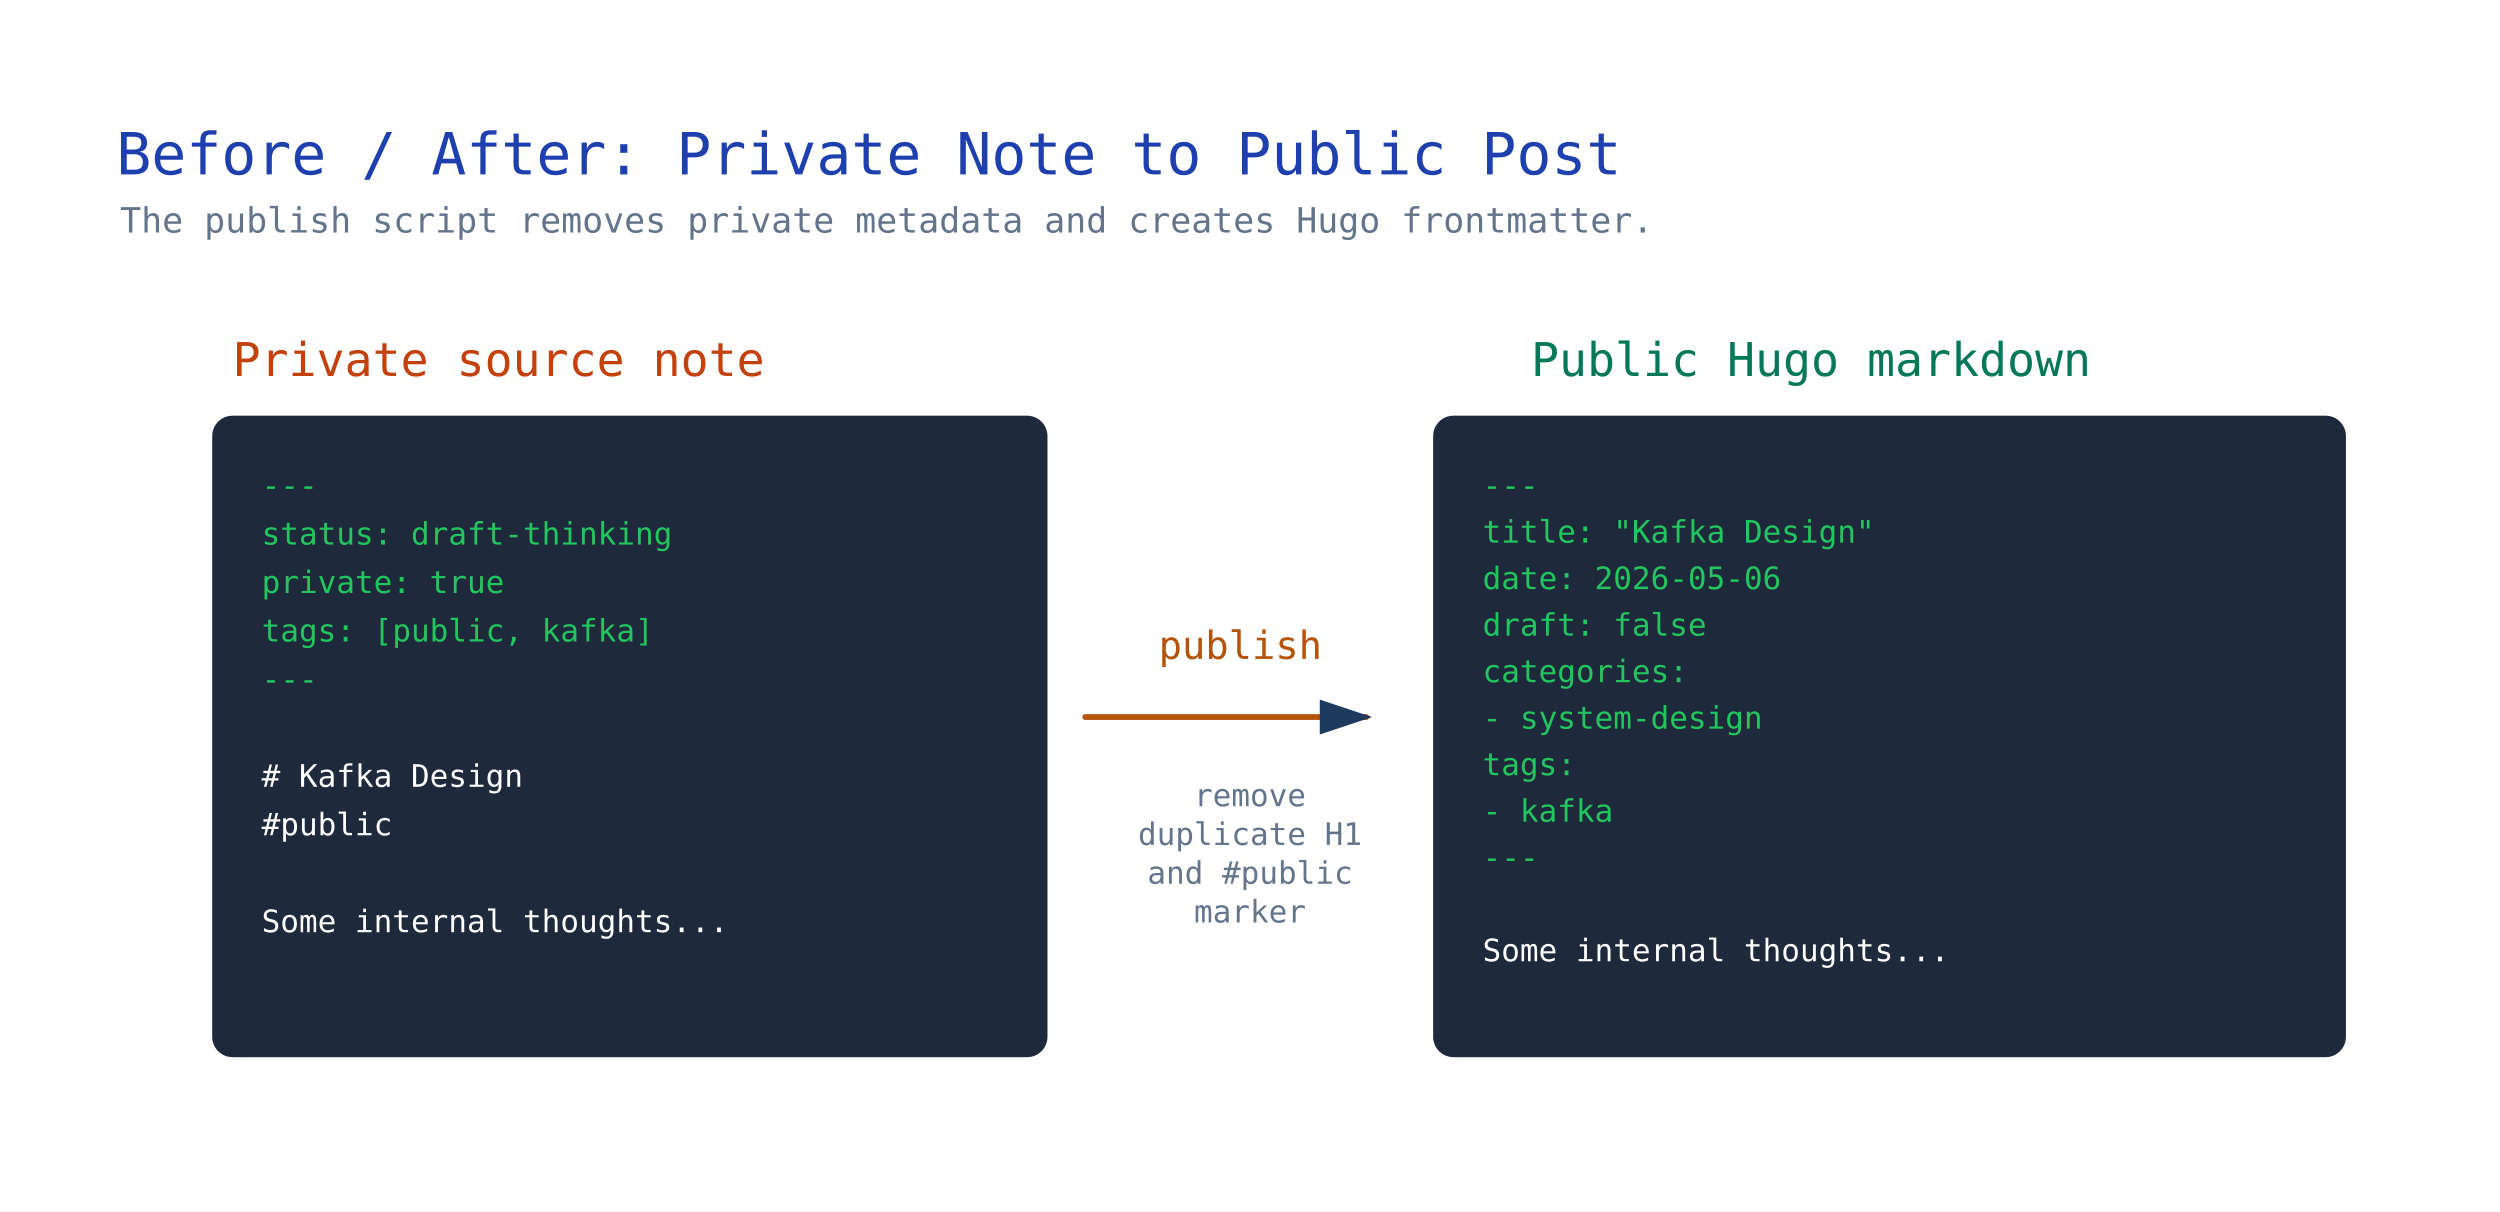
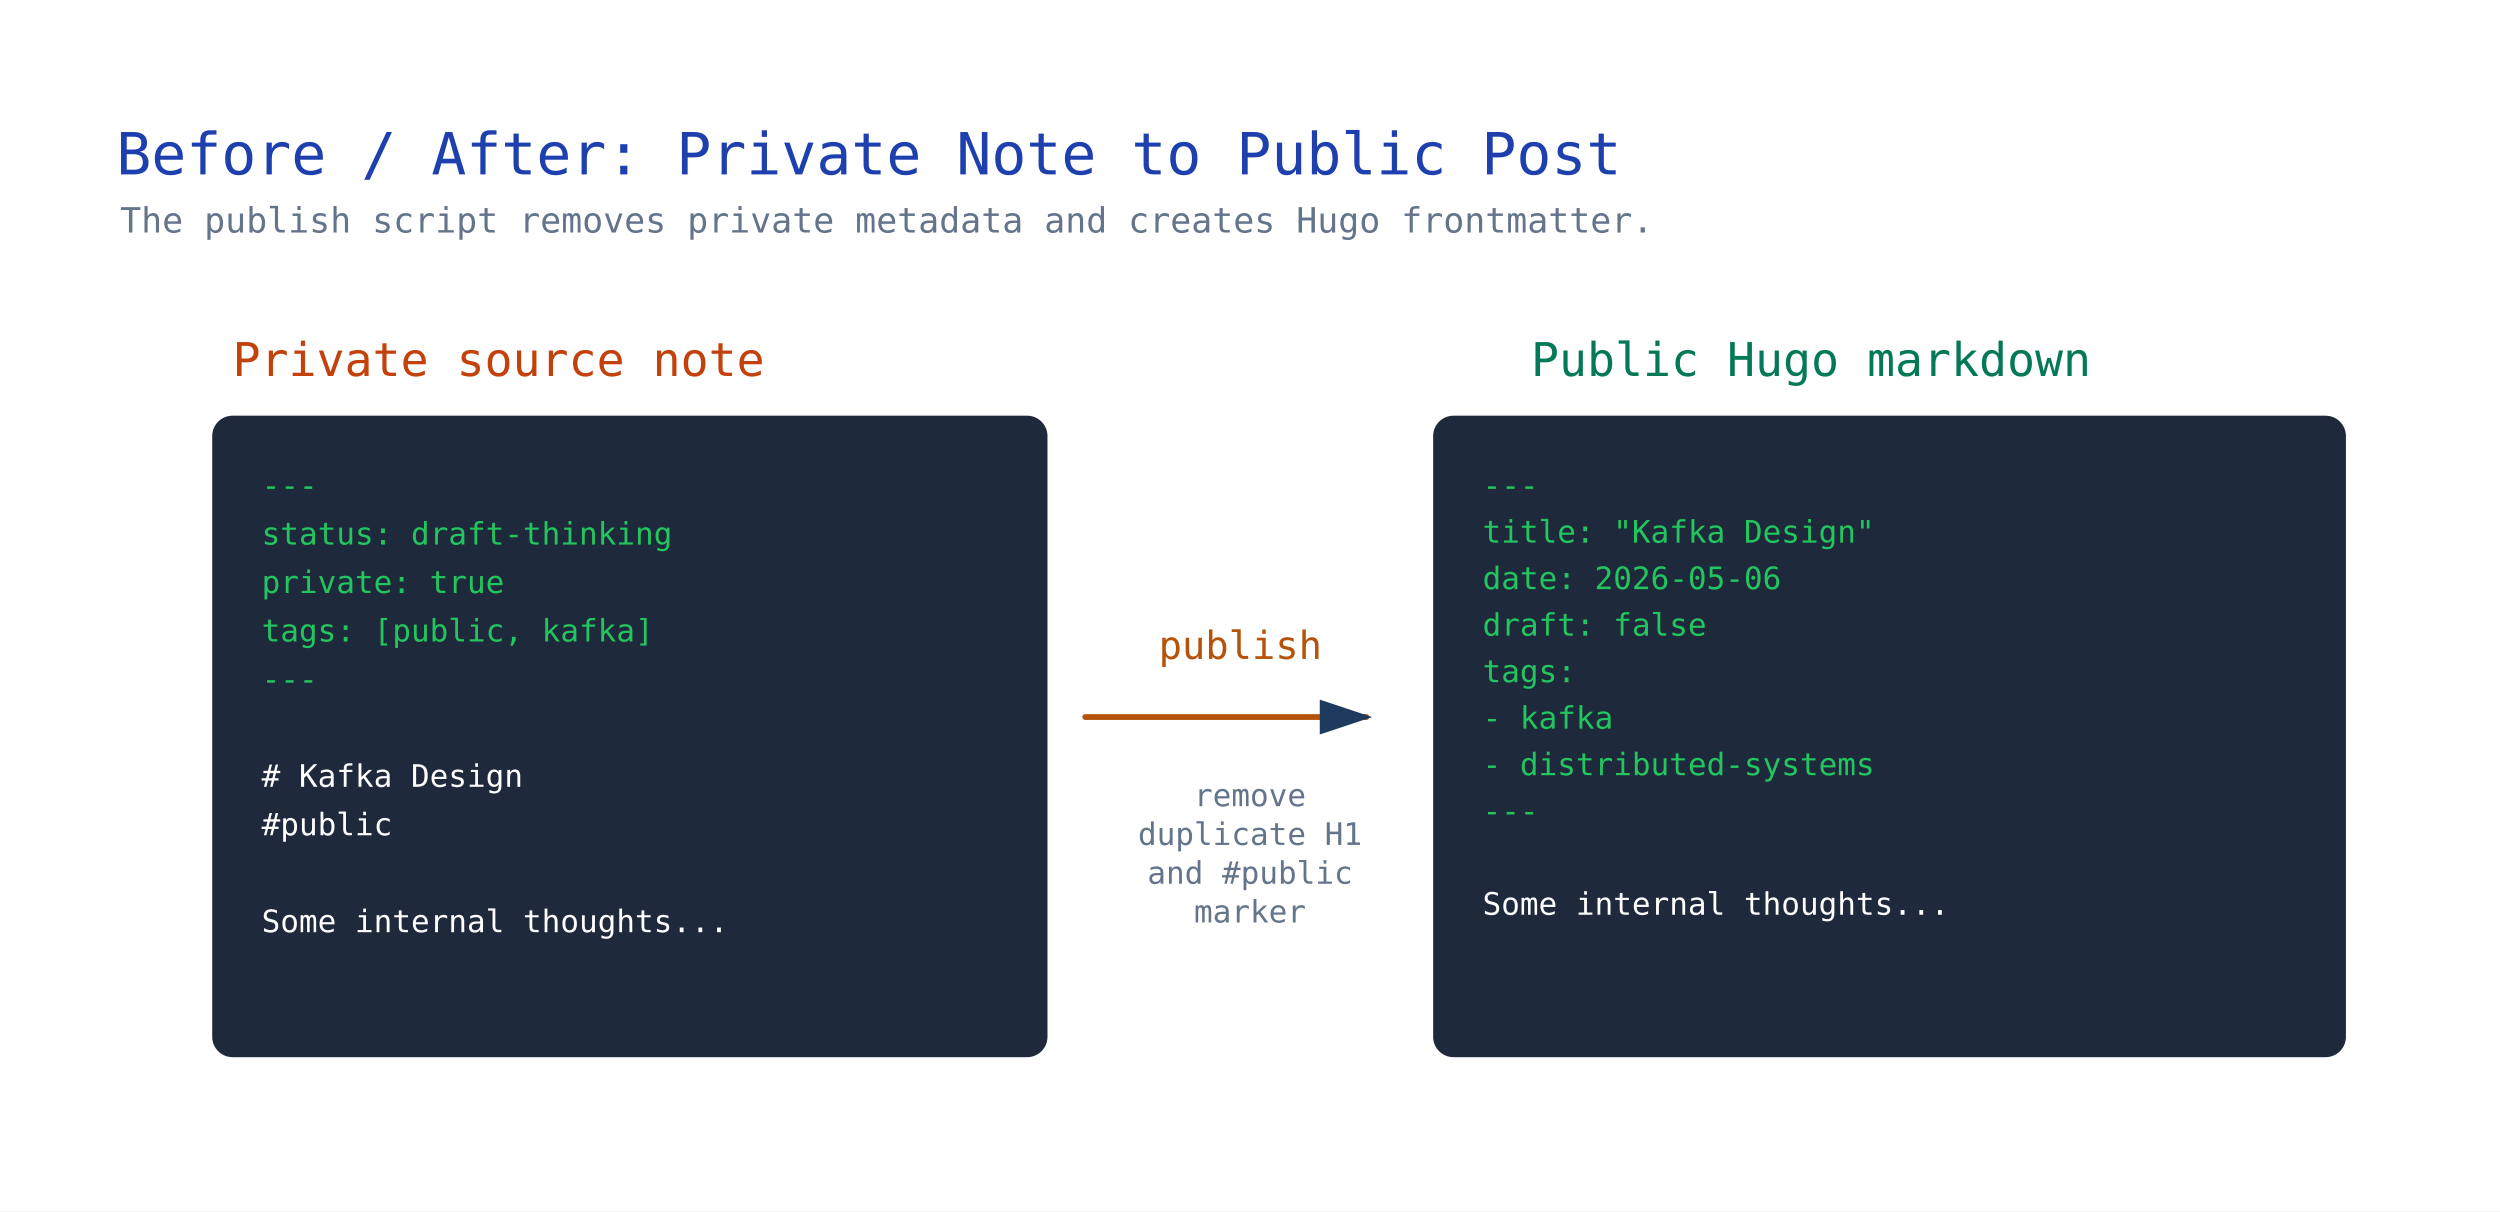
<svg xmlns="http://www.w3.org/2000/svg" viewBox="-20 -30 1290 625" width="1290" height="625">
  <rect x="-20" y="-30" width="1290" height="625" fill="#ffffff" />
  <defs>
    <marker id="arrow" markerWidth="10" markerHeight="10" refX="8" refY="3" orient="auto" markerUnits="strokeWidth">
      <path d="M0,0 L0,6 L9,3 z" fill="#1e3a5f" />
    </marker>
  </defs>
  <text x="40" y="60.0" font-family="monospace" font-size="30" fill="#1e40af" text-anchor="start">Before / After: Private Note to Public Post</text>
  <text x="42" y="90.0" font-family="monospace" font-size="18" fill="#64748b" text-anchor="start">The publish script removes private metadata and creates Hugo frontmatter.</text>
  <text x="100" y="164.0" font-family="monospace" font-size="24" fill="#c2410c" text-anchor="start">Private source note</text>
  <rect x="90" y="185" width="430" height="330" rx="10" fill="#1e293b" stroke="#1e293b" stroke-width="1" />
  <text x="115" y="226.0" font-family="monospace" font-size="16" fill="#22c55e" text-anchor="start">---</text>
  <text x="115" y="251.0" font-family="monospace" font-size="16" fill="#22c55e" text-anchor="start">status: draft-thinking</text>
  <text x="115" y="276.0" font-family="monospace" font-size="16" fill="#22c55e" text-anchor="start">private: true</text>
  <text x="115" y="301.0" font-family="monospace" font-size="16" fill="#22c55e" text-anchor="start">tags: [public, kafka]</text>
  <text x="115" y="326.0" font-family="monospace" font-size="16" fill="#22c55e" text-anchor="start">---</text>
  <text x="115" y="351.0" font-family="monospace" font-size="16" fill="#ffffff" text-anchor="start" />
  <text x="115" y="376.0" font-family="monospace" font-size="16" fill="#ffffff" text-anchor="start"># Kafka Design</text>
  <text x="115" y="401.0" font-family="monospace" font-size="16" fill="#ffffff" text-anchor="start">#public</text>
  <text x="115" y="426.0" font-family="monospace" font-size="16" fill="#ffffff" text-anchor="start" />
  <text x="115" y="451.0" font-family="monospace" font-size="16" fill="#ffffff" text-anchor="start">Some internal thoughts...</text>
  <text x="770" y="164.0" font-family="monospace" font-size="24" fill="#047857" text-anchor="start">Public Hugo markdown</text>
  <rect x="720" y="185" width="470" height="330" rx="10" fill="#1e293b" stroke="#1e293b" stroke-width="1" />
  <text x="745" y="226.0" font-family="monospace" font-size="16" fill="#22c55e" text-anchor="start">---</text>
  <text x="745" y="250.0" font-family="monospace" font-size="16" fill="#22c55e" text-anchor="start">title: "Kafka Design"</text>
  <text x="745" y="274.0" font-family="monospace" font-size="16" fill="#22c55e" text-anchor="start">date: 2026-05-06</text>
  <text x="745" y="298.0" font-family="monospace" font-size="16" fill="#22c55e" text-anchor="start">draft: false</text>
-   <text x="745" y="322.0" font-family="monospace" font-size="16" fill="#22c55e" text-anchor="start">categories:</text>
-   <text x="745" y="346.0" font-family="monospace" font-size="16" fill="#22c55e" text-anchor="start">  - system-design</text>
-   <text x="745" y="370.0" font-family="monospace" font-size="16" fill="#22c55e" text-anchor="start">tags:</text>
-   <text x="745" y="394.0" font-family="monospace" font-size="16" fill="#22c55e" text-anchor="start">  - kafka</text>
-   <text x="745" y="418.0" font-family="monospace" font-size="16" fill="#22c55e" text-anchor="start">---</text>
-   <text x="745" y="442.0" font-family="monospace" font-size="16" fill="#ffffff" text-anchor="start" />
-   <text x="745" y="466.0" font-family="monospace" font-size="16" fill="#ffffff" text-anchor="start">Some internal thoughts...</text>
+   <text x="745" y="370.0" font-family="monospace" font-size="16" fill="#22c55e" text-anchor="start">  - distributed-systems</text>
+   <text x="745" y="322.0" font-family="monospace" font-size="16" fill="#22c55e" text-anchor="start">tags:</text>
+   <text x="745" y="346.0" font-family="monospace" font-size="16" fill="#22c55e" text-anchor="start">  - kafka</text>
+   <text x="745" y="394.0" font-family="monospace" font-size="16" fill="#22c55e" text-anchor="start">---</text>
+   <text x="745" y="418.0" font-family="monospace" font-size="16" fill="#ffffff" text-anchor="start" />
+   <text x="745" y="442.0" font-family="monospace" font-size="16" fill="#ffffff" text-anchor="start">Some internal thoughts...</text>
  <polyline points="540,340 685,340" fill="none" stroke="#b45309" stroke-width="3" stroke-linecap="round" stroke-linejoin="round" marker-end="url(#arrow)" />
  <text x="620.0" y="310.0" font-family="monospace" font-size="20" fill="#b45309" text-anchor="middle">publish</text>
  <text x="625.0" y="386.0" font-family="monospace" font-size="16" fill="#64748b" text-anchor="middle">remove</text>
  <text x="625.0" y="406.0" font-family="monospace" font-size="16" fill="#64748b" text-anchor="middle">duplicate H1</text>
  <text x="625.0" y="426.0" font-family="monospace" font-size="16" fill="#64748b" text-anchor="middle">and #public</text>
  <text x="625.0" y="446.0" font-family="monospace" font-size="16" fill="#64748b" text-anchor="middle">marker</text>
</svg>
